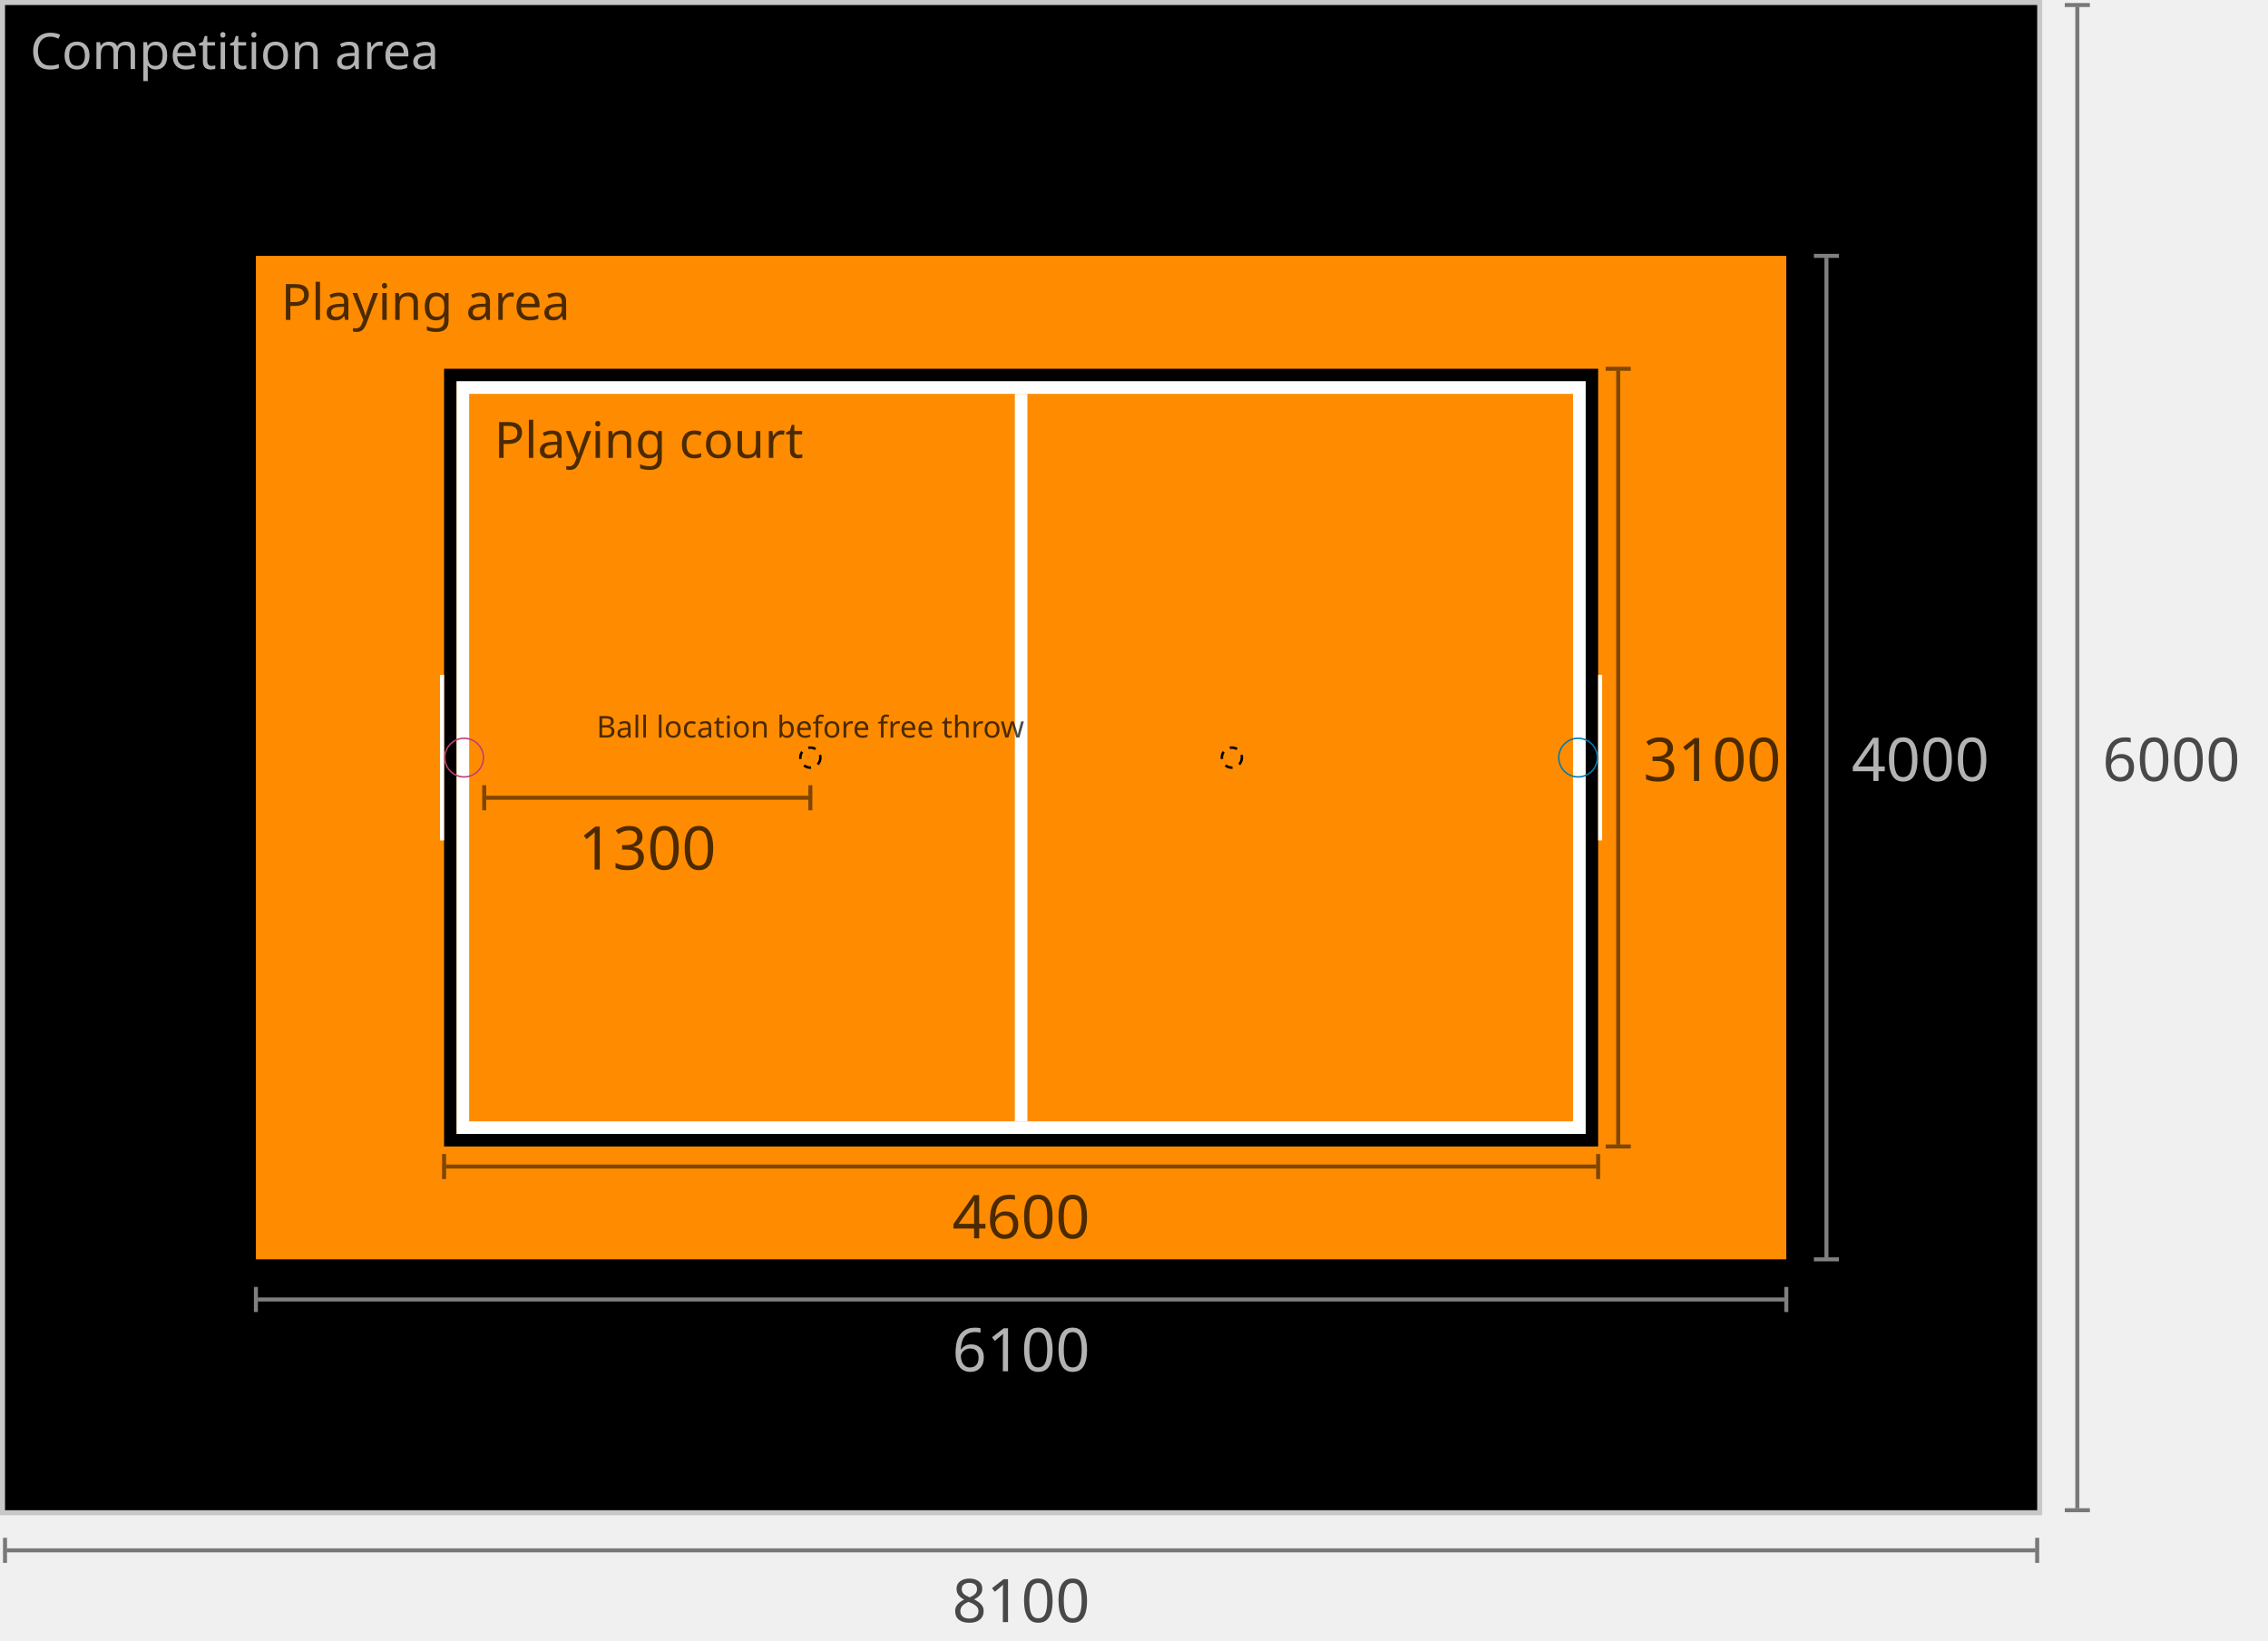
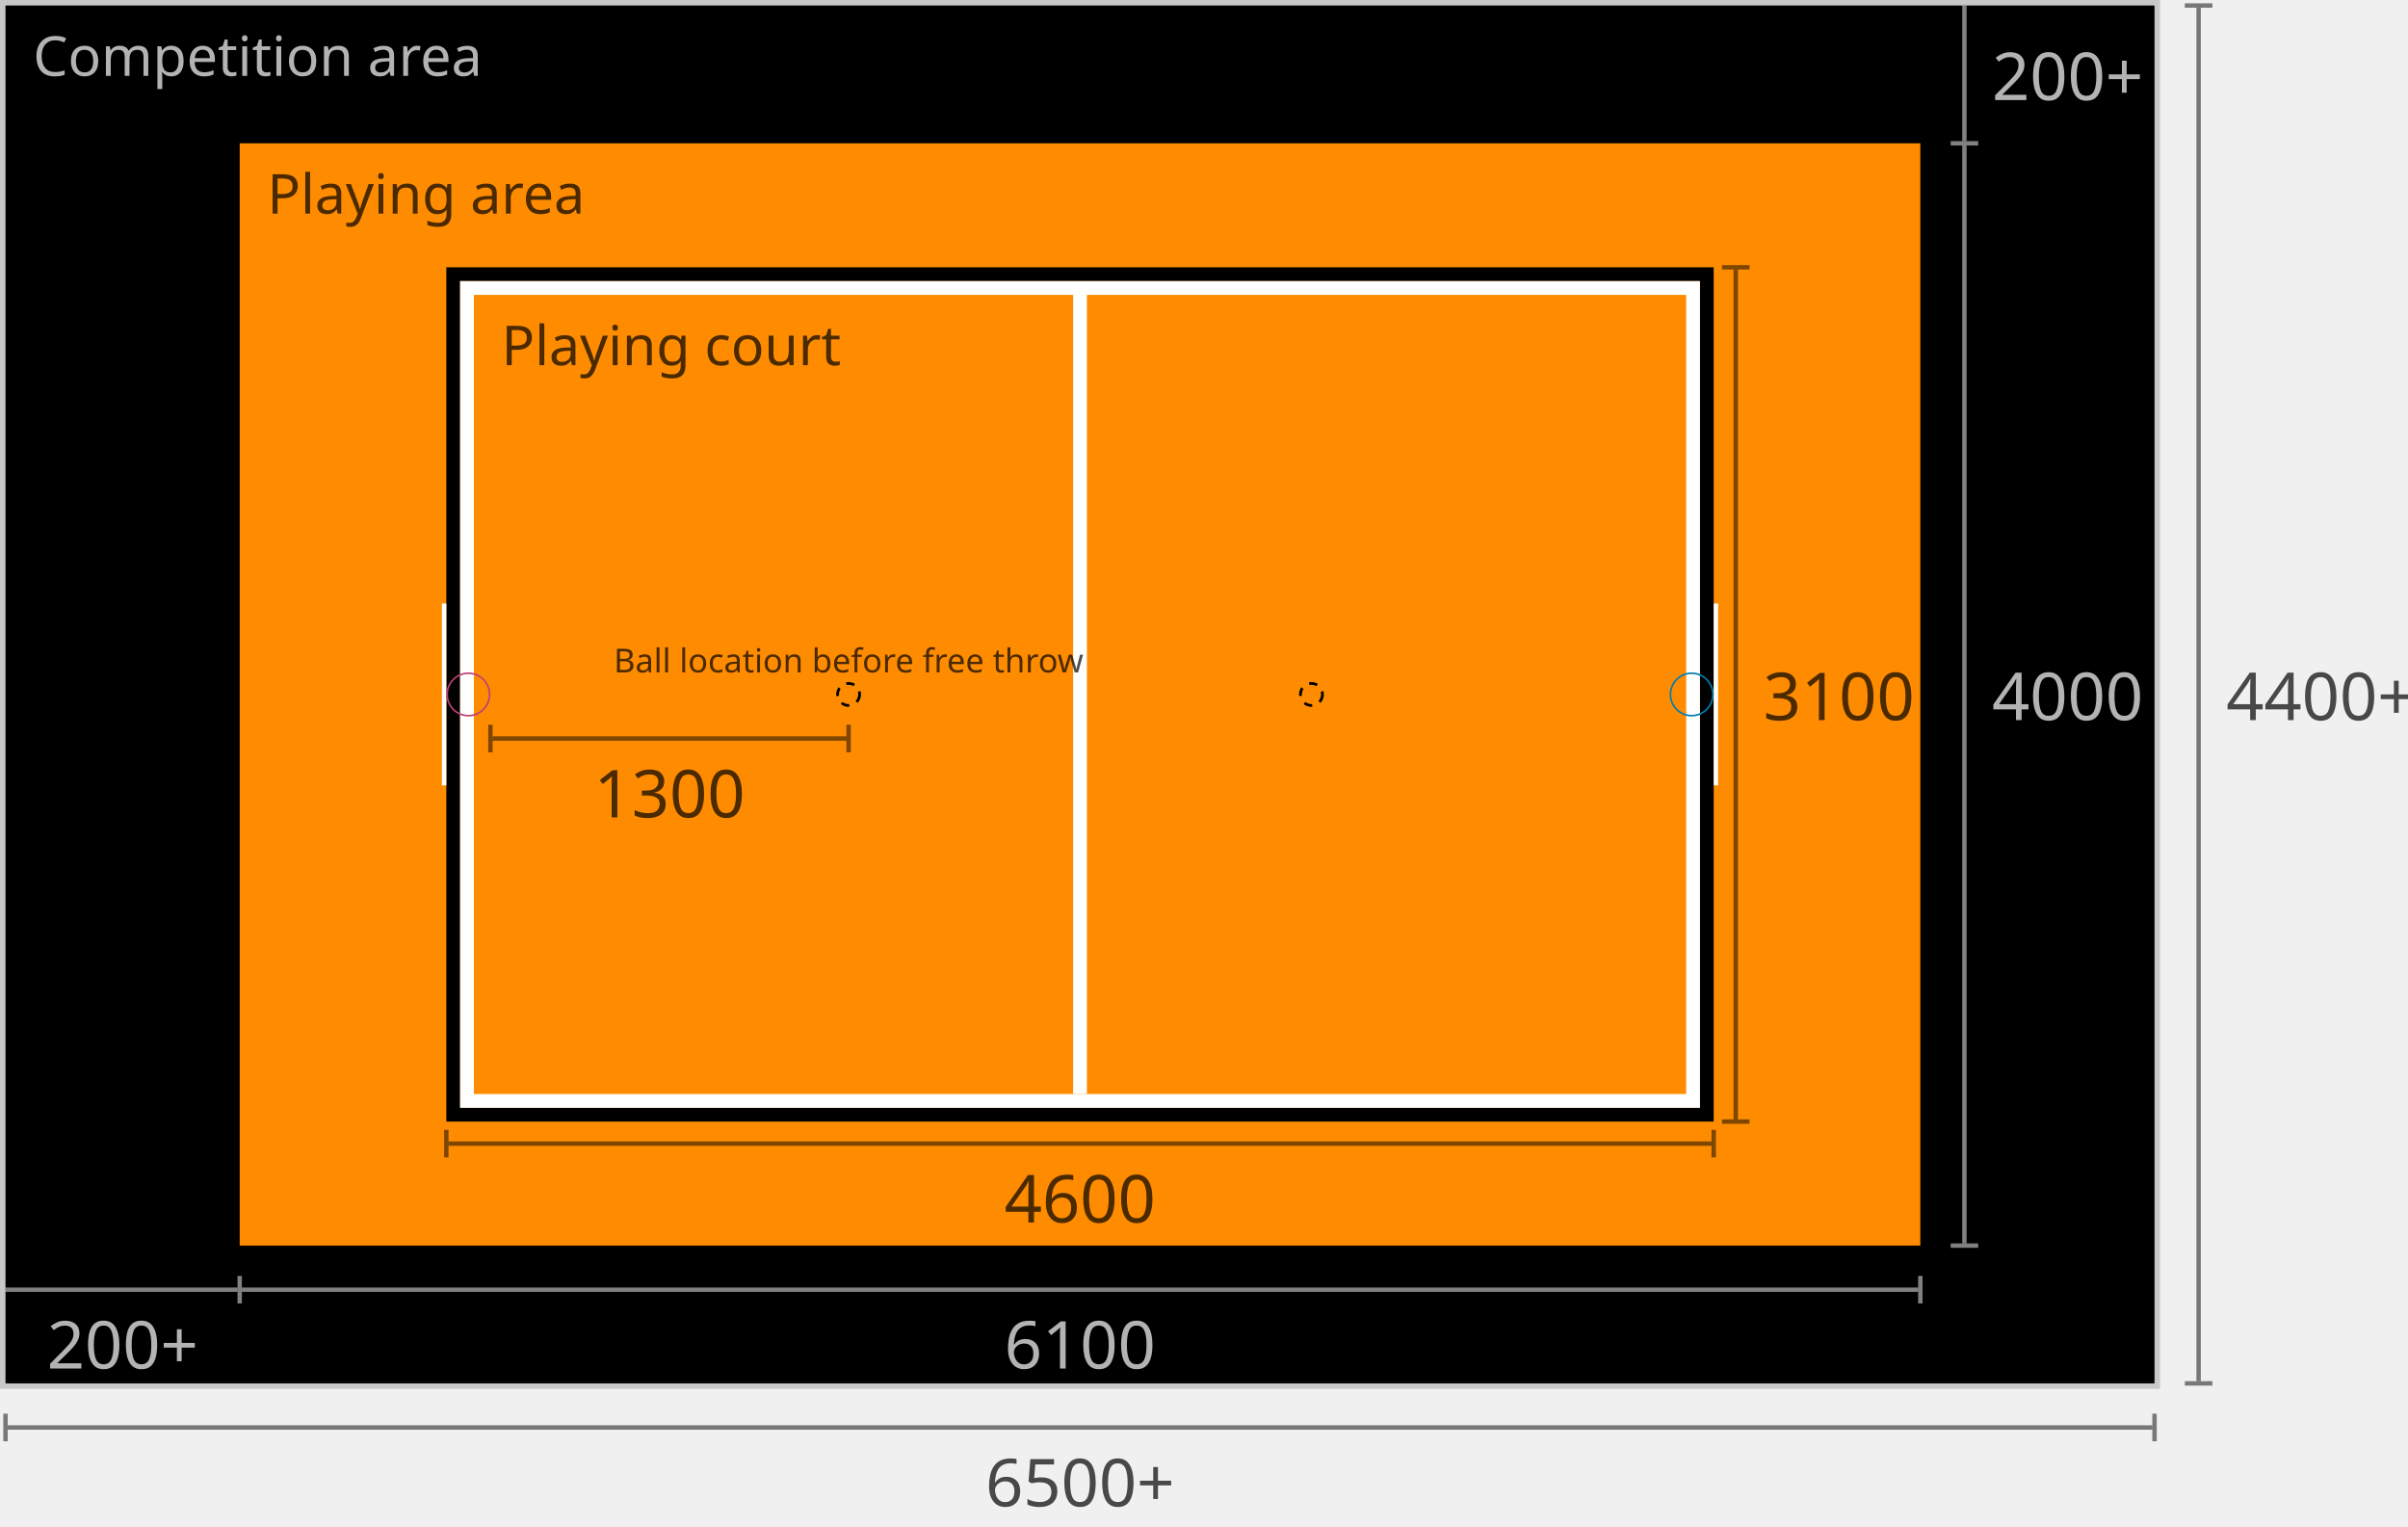
- <svg xmlns="http://www.w3.org/2000/svg" viewBox="0 0 9040 6540">
+ <svg xmlns="http://www.w3.org/2000/svg" viewBox="0 0 8740 5540">
  <g>
    <g transform="translate(0, 0)">
      <g transform="translate(20, 20)">
-         <rect x="0" y="0" width="8100" height="6000" fill="black" stroke="none" stroke-width="0" />
+         <rect x="0" y="0" width="7800" height="5000" fill="black" stroke="none" stroke-width="0" />
      </g>
      <g transform="translate(0, 0)">
-         <rect x="10" y="10" width="8120" height="6020" fill="black" stroke="rgb(200, 200, 200)" stroke-width="20" />
+         <rect x="10" y="10" width="7820" height="5020" fill="black" stroke="rgb(200, 200, 200)" stroke-width="20" />
      </g>
-       <g transform="translate(1020, 1020)">
+       <g transform="translate(870, 520)">
        <rect x="0" y="0" width="6100" height="4000" fill="darkorange" stroke="none" stroke-width="0" />
      </g>
-       <g transform="translate(1770, 1470)">
+       <g transform="translate(1620, 970)">
        <rect x="0" y="0" width="4600" height="3100" fill="darkorange" stroke="none" stroke-width="0" />
        <rect x="25" y="25" width="4550" height="3050" fill="none" stroke="black" stroke-width="50" />
        <rect x="75" y="75" width="4450" height="2950" fill="none" stroke="white" stroke-width="50" />
        <line x1="2300" y1="100" x2="2300" y2="3000" stroke="white" stroke-width="50" />
      </g>
-       <g transform="translate(1754, 2690) rotate(0)">
+       <g transform="translate(1604, 2190) rotate(0)">
        <rect x="0" y="0" width="16" height="660" fill="white" stroke="none" stroke-width="0" />
        <circle cx="96" cy="330" r="77" fill="none" stroke="rgb(188, 64, 119)" stroke-width="6" stroke-dasharray="none" />
      </g>
-       <g transform="translate(6386, 3350) rotate(180)">
+       <g transform="translate(6236, 2850) rotate(180)">
        <rect x="0" y="0" width="16" height="660" fill="white" stroke="none" stroke-width="0" />
        <circle cx="96" cy="330" r="77" fill="none" stroke="rgb(0,124,176)" stroke-width="6" stroke-dasharray="none" />
      </g>
    </g>
    <g>
      <g>
        <g>
-           <line x1="28" y1="6180" x2="8112" y2="6180" stroke="rgba(0,0,0,0.5)" stroke-width="16" />
-           <line x1="20" y1="6130" x2="20" y2="6230" stroke="rgba(0,0,0,0.5)" stroke-width="16" />
-           <line x1="8120" y1="6130" x2="8120" y2="6230" stroke="rgba(0,0,0,0.5)" stroke-width="16" />
+           <line x1="28" y1="5180" x2="7812" y2="5180" stroke="rgba(0,0,0,0.5)" stroke-width="16" />
+           <line x1="20" y1="5130" x2="20" y2="5230" stroke="rgba(0,0,0,0.5)" stroke-width="16" />
+           <line x1="7820" y1="5130" x2="7820" y2="5230" stroke="rgba(0,0,0,0.5)" stroke-width="16" />
        </g>
-         <text x="4070" y="6280" font-size="240" fill="rgba(0,0,0,0.7)" text-anchor="middle" dominant-baseline="hanging" font-family="sans-serif">
-           8100
+         <text x="3920" y="5280" font-size="240" fill="rgba(0,0,0,0.7)" text-anchor="middle" dominant-baseline="hanging" font-family="sans-serif">
+           6500+
        </text>
      </g>
      <g>
        <g>
-           <line x1="8280" y1="6012" x2="8280" y2="28" stroke="rgba(0,0,0,0.5)" stroke-width="16" />
-           <line x1="8230" y1="6020" x2="8330" y2="6020" stroke="rgba(0,0,0,0.5)" stroke-width="16" />
-           <line x1="8230" y1="20" x2="8330" y2="20" stroke="rgba(0,0,0,0.5)" stroke-width="16" />
+           <line x1="7980" y1="5012" x2="7980" y2="28" stroke="rgba(0,0,0,0.5)" stroke-width="16" />
+           <line x1="7930" y1="5020" x2="8030" y2="5020" stroke="rgba(0,0,0,0.5)" stroke-width="16" />
+           <line x1="7930" y1="20" x2="8030" y2="20" stroke="rgba(0,0,0,0.5)" stroke-width="16" />
        </g>
-         <text x="8380" y="3020" font-size="240" fill="rgba(0,0,0,0.7)" text-anchor="start" dominant-baseline="central" font-family="sans-serif">
-           6000
+         <text x="8080" y="2520" font-size="240" fill="rgba(0,0,0,0.7)" text-anchor="start" dominant-baseline="central" font-family="sans-serif">
+           4400+
        </text>
      </g>
      <g>
        <g>
-           <line x1="1028" y1="5180" x2="7112" y2="5180" stroke="rgba(255,255,255,0.5)" stroke-width="16" />
-           <line x1="1020" y1="5130" x2="1020" y2="5230" stroke="rgba(255,255,255,0.5)" stroke-width="16" />
-           <line x1="7120" y1="5130" x2="7120" y2="5230" stroke="rgba(255,255,255,0.5)" stroke-width="16" />
+           <line x1="20" y1="4680" x2="862" y2="4680" stroke="rgba(255,255,255,0.5)" stroke-width="16" />
        </g>
-         <text x="4070" y="5280" font-size="240" fill="rgba(255,255,255,0.7)" text-anchor="middle" dominant-baseline="hanging" font-family="sans-serif">
+         <text x="445" y="4780" font-size="240" fill="rgba(255,255,255,0.7)" text-anchor="middle" dominant-baseline="hanging" font-family="sans-serif">
+           200+
+         </text>
+       </g>
+       <g>
+         <g>
+           <line x1="7130" y1="512" x2="7130" y2="20" stroke="rgba(255,255,255,0.5)" stroke-width="16" />
+         </g>
+         <text x="7230" y="270" font-size="240" fill="rgba(255,255,255,0.7)" text-anchor="start" dominant-baseline="central" font-family="sans-serif">
+           200+
+         </text>
+       </g>
+       <g>
+         <g>
+           <line x1="878" y1="4680" x2="6962" y2="4680" stroke="rgba(255,255,255,0.5)" stroke-width="16" />
+           <line x1="870" y1="4630" x2="870" y2="4730" stroke="rgba(255,255,255,0.5)" stroke-width="16" />
+           <line x1="6970" y1="4630" x2="6970" y2="4730" stroke="rgba(255,255,255,0.5)" stroke-width="16" />
+         </g>
+         <text x="3920" y="4780" font-size="240" fill="rgba(255,255,255,0.7)" text-anchor="middle" dominant-baseline="hanging" font-family="sans-serif">
          6100
        </text>
      </g>
      <g>
        <g>
-           <line x1="7280" y1="5012" x2="7280" y2="1028" stroke="rgba(255,255,255,0.5)" stroke-width="16" />
-           <line x1="7230" y1="5020" x2="7330" y2="5020" stroke="rgba(255,255,255,0.5)" stroke-width="16" />
-           <line x1="7230" y1="1020" x2="7330" y2="1020" stroke="rgba(255,255,255,0.5)" stroke-width="16" />
+           <line x1="7130" y1="4512" x2="7130" y2="528" stroke="rgba(255,255,255,0.5)" stroke-width="16" />
+           <line x1="7080" y1="4520" x2="7180" y2="4520" stroke="rgba(255,255,255,0.5)" stroke-width="16" />
+           <line x1="7080" y1="520" x2="7180" y2="520" stroke="rgba(255,255,255,0.5)" stroke-width="16" />
        </g>
-         <text x="7380" y="3020" font-size="240" fill="rgba(255,255,255,0.7)" text-anchor="start" dominant-baseline="central" font-family="sans-serif">
+         <text x="7230" y="2520" font-size="240" fill="rgba(255,255,255,0.7)" text-anchor="start" dominant-baseline="central" font-family="sans-serif">
          4000
        </text>
      </g>
      <g>
        <g>
-           <line x1="1778" y1="4650" x2="6362" y2="4650" stroke="rgba(0,0,0,0.5)" stroke-width="16" />
-           <line x1="1770" y1="4600" x2="1770" y2="4700" stroke="rgba(0,0,0,0.5)" stroke-width="16" />
-           <line x1="6370" y1="4600" x2="6370" y2="4700" stroke="rgba(0,0,0,0.5)" stroke-width="16" />
+           <line x1="1628" y1="4150" x2="6212" y2="4150" stroke="rgba(0,0,0,0.5)" stroke-width="16" />
+           <line x1="1620" y1="4100" x2="1620" y2="4200" stroke="rgba(0,0,0,0.5)" stroke-width="16" />
+           <line x1="6220" y1="4100" x2="6220" y2="4200" stroke="rgba(0,0,0,0.5)" stroke-width="16" />
        </g>
-         <text x="4070" y="4750" font-size="240" fill="rgba(0,0,0,0.7)" text-anchor="middle" dominant-baseline="hanging" font-family="sans-serif">
+         <text x="3920" y="4250" font-size="240" fill="rgba(0,0,0,0.7)" text-anchor="middle" dominant-baseline="hanging" font-family="sans-serif">
          4600
        </text>
      </g>
      <g>
        <g>
-           <line x1="6450" y1="4562" x2="6450" y2="1478" stroke="rgba(0,0,0,0.5)" stroke-width="16" />
-           <line x1="6400" y1="4570" x2="6500" y2="4570" stroke="rgba(0,0,0,0.5)" stroke-width="16" />
-           <line x1="6400" y1="1470" x2="6500" y2="1470" stroke="rgba(0,0,0,0.5)" stroke-width="16" />
+           <line x1="6300" y1="4062" x2="6300" y2="978" stroke="rgba(0,0,0,0.5)" stroke-width="16" />
+           <line x1="6250" y1="4070" x2="6350" y2="4070" stroke="rgba(0,0,0,0.5)" stroke-width="16" />
+           <line x1="6250" y1="970" x2="6350" y2="970" stroke="rgba(0,0,0,0.5)" stroke-width="16" />
        </g>
-         <text x="6550" y="3020" font-size="240" fill="rgba(0,0,0,0.7)" text-anchor="start" dominant-baseline="central" font-family="sans-serif">
+         <text x="6400" y="2520" font-size="240" fill="rgba(0,0,0,0.7)" text-anchor="start" dominant-baseline="central" font-family="sans-serif">
          3100
        </text>
      </g>
-       <circle cx="3230" cy="3020" r="40" fill="none" stroke="black" stroke-width="10" stroke-dasharray="30" />
-       <circle cx="4910" cy="3020" r="40" fill="none" stroke="black" stroke-width="10" stroke-dasharray="30" />
+       <circle cx="3080" cy="2520" r="40" fill="none" stroke="black" stroke-width="10" stroke-dasharray="30" />
+       <circle cx="4760" cy="2520" r="40" fill="none" stroke="black" stroke-width="10" stroke-dasharray="30" />
      <g>
        <g>
-           <line x1="1938" y1="3180" x2="3222" y2="3180" stroke="rgba(0,0,0,0.5)" stroke-width="16" />
-           <line x1="1930" y1="3130" x2="1930" y2="3230" stroke="rgba(0,0,0,0.5)" stroke-width="16" />
-           <line x1="3230" y1="3130" x2="3230" y2="3230" stroke="rgba(0,0,0,0.5)" stroke-width="16" />
+           <line x1="1788" y1="2680" x2="3072" y2="2680" stroke="rgba(0,0,0,0.5)" stroke-width="16" />
+           <line x1="1780" y1="2630" x2="1780" y2="2730" stroke="rgba(0,0,0,0.5)" stroke-width="16" />
+           <line x1="3080" y1="2630" x2="3080" y2="2730" stroke="rgba(0,0,0,0.5)" stroke-width="16" />
        </g>
-         <text x="2580" y="3280" font-size="240" fill="rgba(0,0,0,0.7)" text-anchor="middle" dominant-baseline="hanging" font-family="sans-serif">
+         <text x="2430" y="2780" font-size="240" fill="rgba(0,0,0,0.7)" text-anchor="middle" dominant-baseline="hanging" font-family="sans-serif">
          1300
        </text>
      </g>
-       <text x="3230" y="2940" font-size="120" fill="rgba(0,0,0,0.7)" text-anchor="middle" dominant-baseline="baseline" font-family="sans-serif">
+       <text x="3080" y="2440" font-size="120" fill="rgba(0,0,0,0.7)" text-anchor="middle" dominant-baseline="baseline" font-family="sans-serif">
        Ball location before free throw
      </text>
      <text x="120" y="120" font-size="200" fill="rgba(255,255,255,0.7)" text-anchor="start" dominant-baseline="hanging" font-family="sans-serif">
        Competition area
      </text>
-       <text x="1120" y="1120" font-size="200" fill="rgba(0,0,0,0.7)" text-anchor="start" dominant-baseline="hanging" font-family="sans-serif">
+       <text x="970" y="620" font-size="200" fill="rgba(0,0,0,0.7)" text-anchor="start" dominant-baseline="hanging" font-family="sans-serif">
        Playing area
      </text>
-       <text x="1970" y="1670" font-size="200" fill="rgba(0,0,0,0.7)" text-anchor="start" dominant-baseline="hanging" font-family="sans-serif">
+       <text x="1820" y="1170" font-size="200" fill="rgba(0,0,0,0.7)" text-anchor="start" dominant-baseline="hanging" font-family="sans-serif">
        Playing court
      </text>
    </g>
  </g>
</svg>
